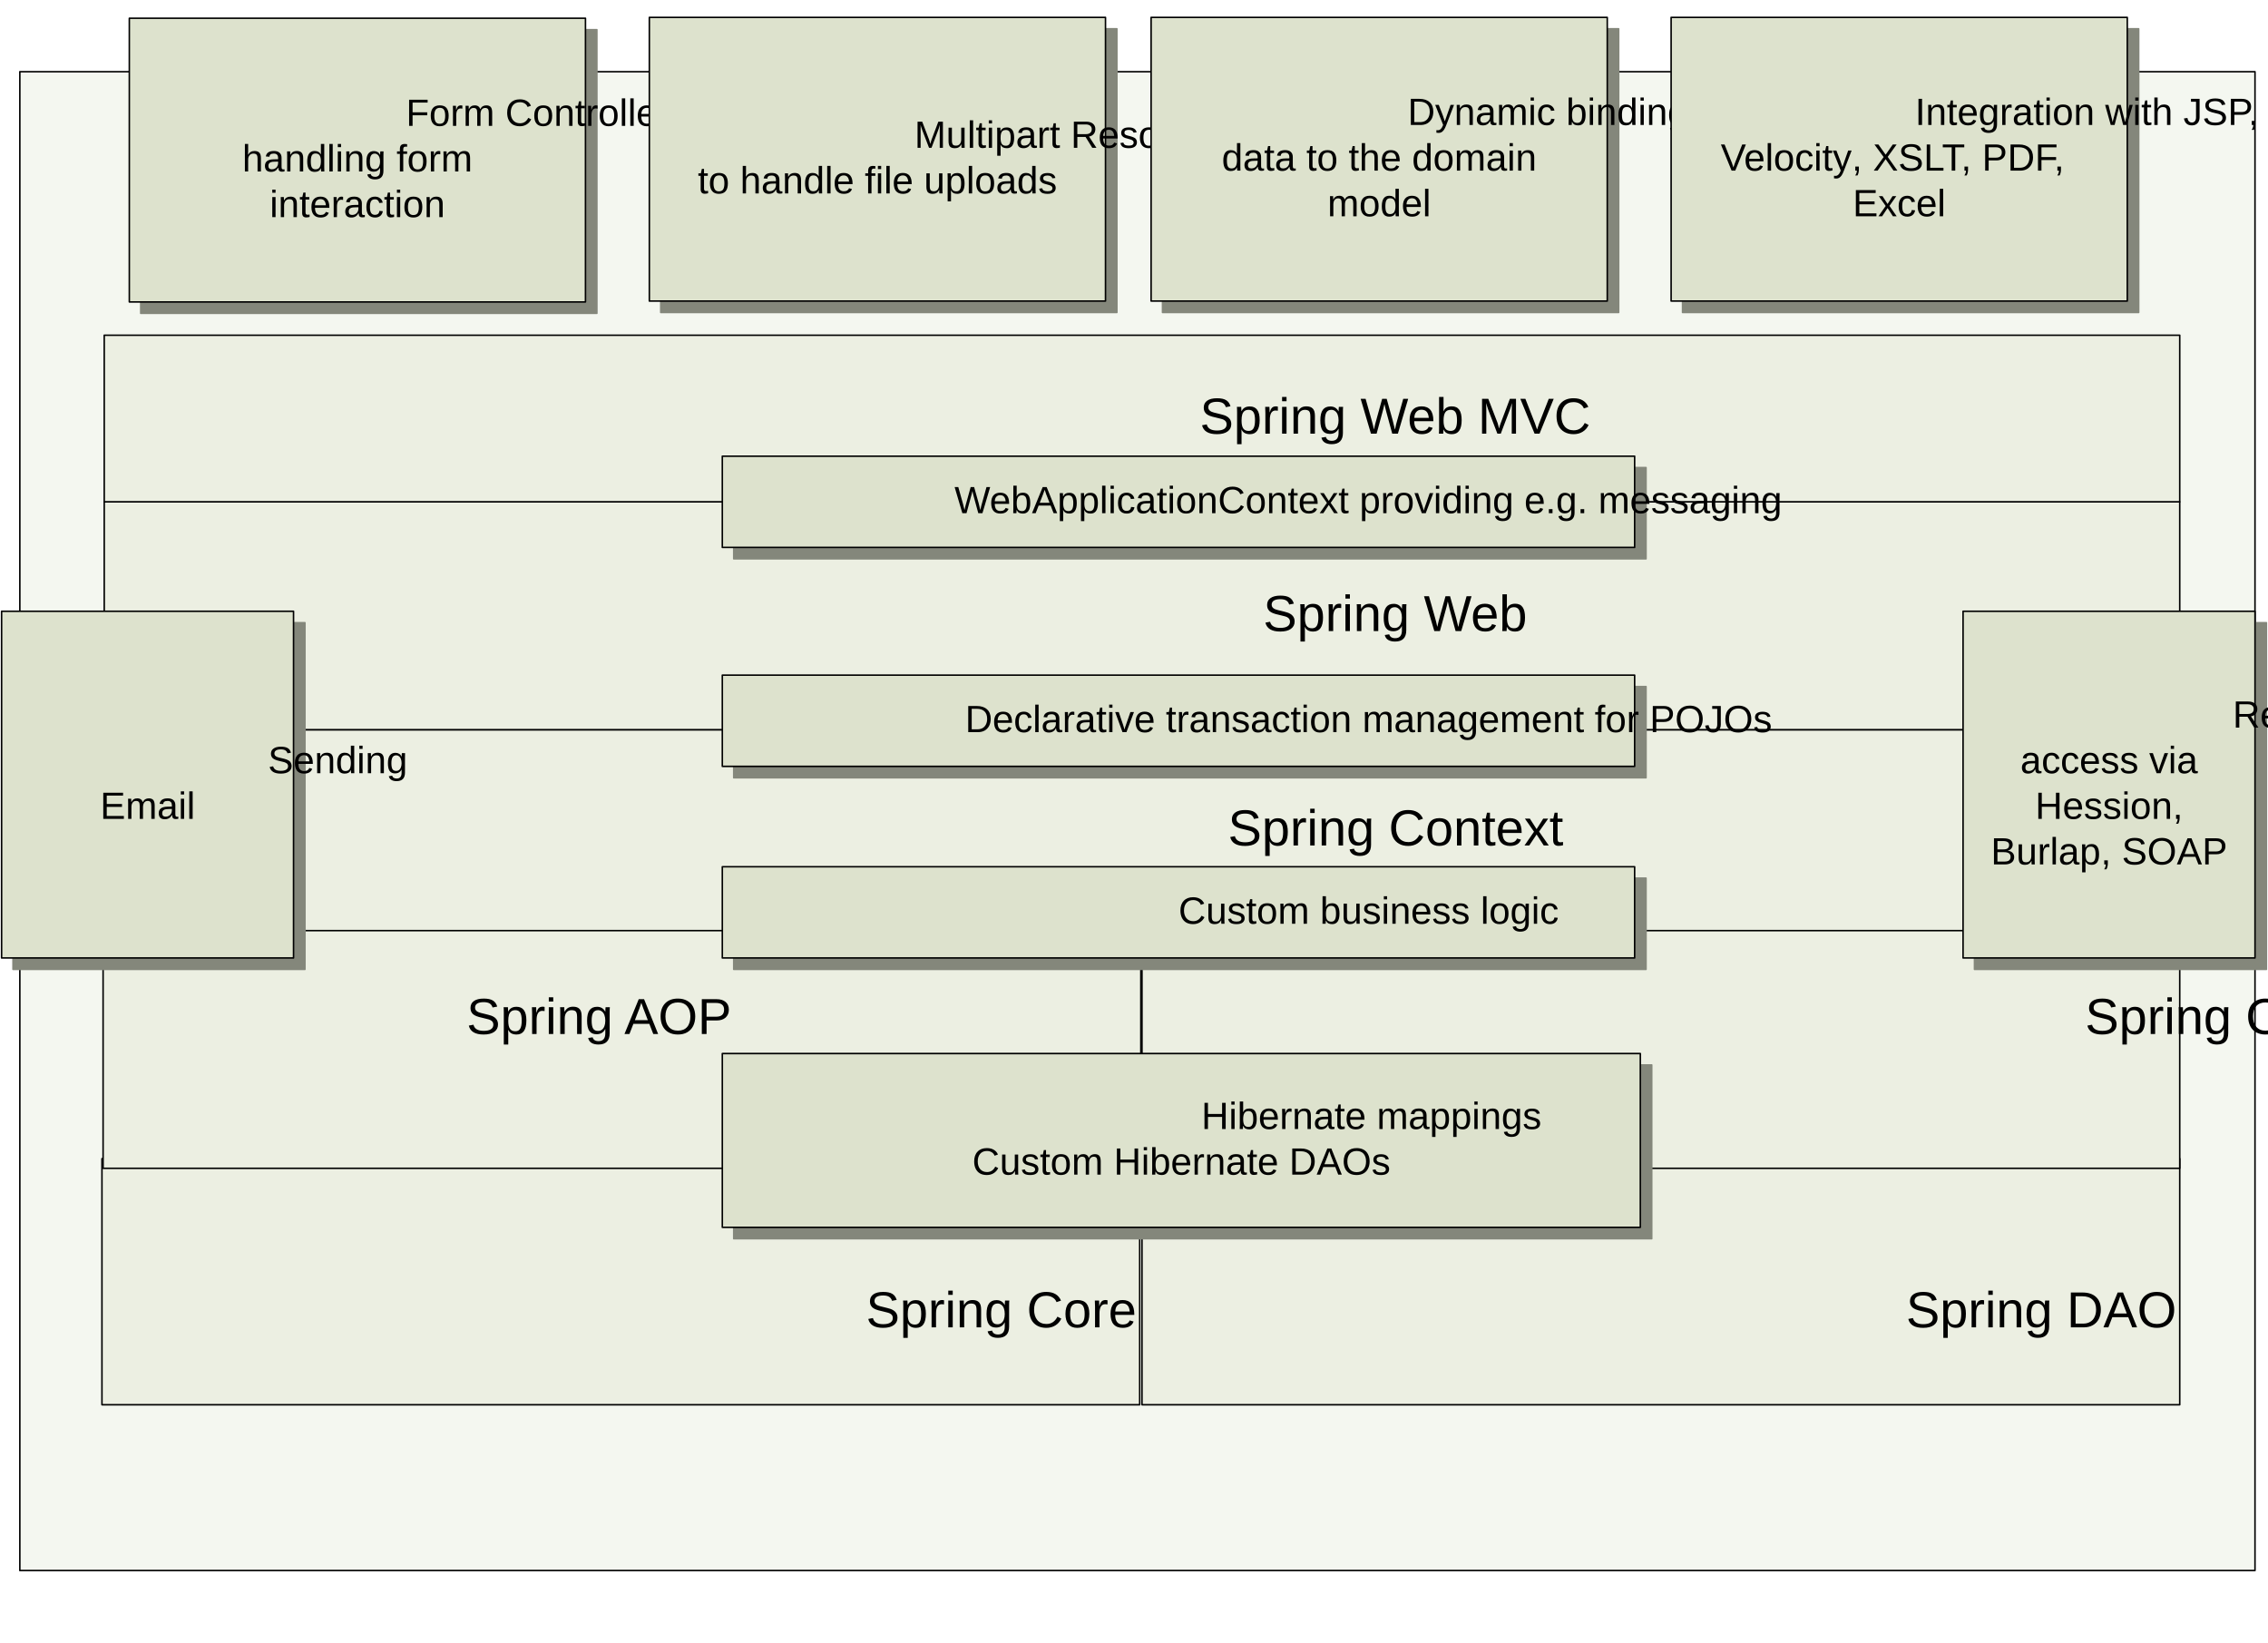
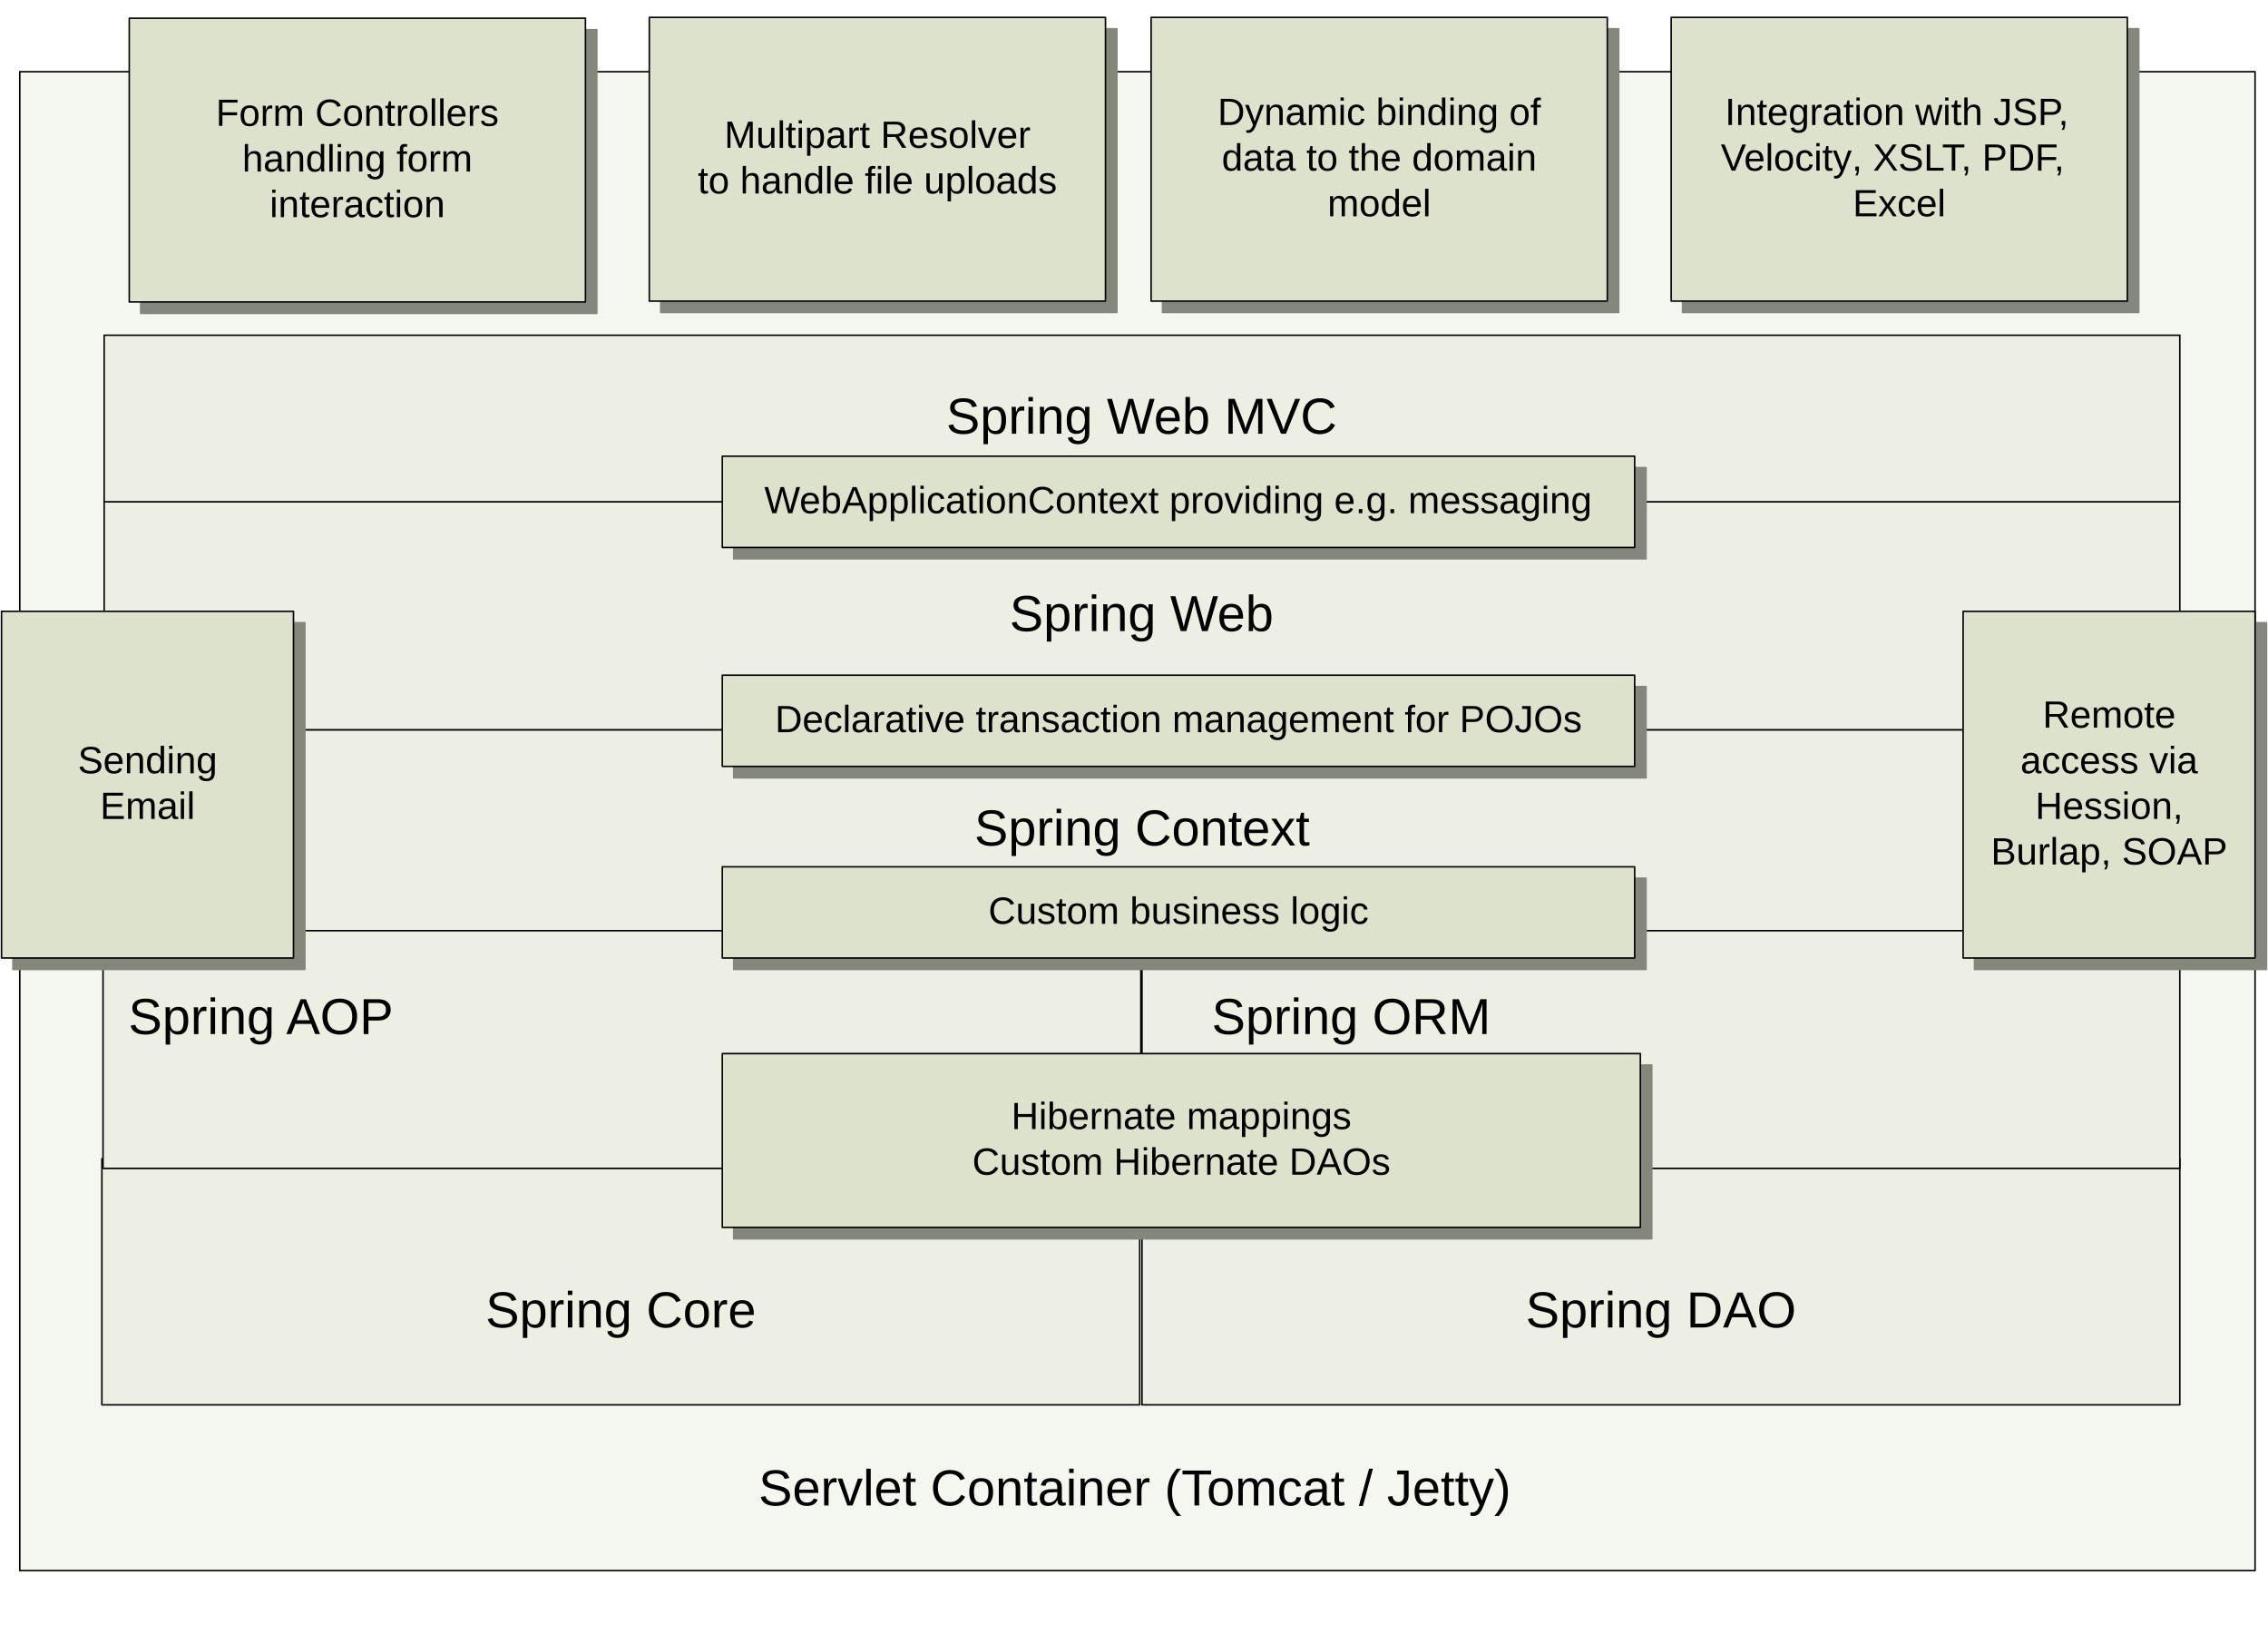
- <svg xmlns="http://www.w3.org/2000/svg" xmlns:ns1="http://schemas.microsoft.com/visio/2003/SVGExtensions/" width="4.972in" height="3.6in" viewBox="0 0 357.96 259.199" xml:space="preserve" color-interpolation-filters="sRGB" class="st9">
-   <ns1:documentProperties ns1:langID="1033" ns1:viewMarkup="false" />
-   <style type="text/css">
- 	
- 		.st1 {fill:#f4f7f0;stroke:#000000;stroke-linecap:round;stroke-linejoin:round;stroke-width:0.24}
- 		.st2 {fill:#000000;font-family:Arial;font-size:0.667em}
- 		.st3 {fill:#ecefe2;stroke:#000000;stroke-linecap:round;stroke-linejoin:round;stroke-width:0.24}
- 		.st4 {visibility:visible}
- 		.st5 {fill:#84877b;stroke:#84877b;stroke-linecap:round;stroke-linejoin:round;stroke-width:0.24}
- 		.st6 {fill:#dde2cd;stroke:#000000;stroke-linecap:round;stroke-linejoin:round;stroke-width:0.24}
- 		.st7 {fill:#000000;font-family:Arial;font-size:0.5em}
- 		.st8 {font-size:1em}
- 		.st9 {fill:none;fill-rule:evenodd;font-size:12;overflow:visible;stroke-linecap:square;stroke-miterlimit:3}
- 	
- 	</style>
-   <g ns1:mID="0" ns1:index="1" ns1:groupContext="foregroundPage">
-     <ns1:pageProperties ns1:drawingScale="1" ns1:pageScale="1" ns1:drawingUnits="0" ns1:shadowOffsetX="9" ns1:shadowOffsetY="-9" />
-     <g id="shape1-1" ns1:mID="1" ns1:groupContext="shape" transform="translate(3.12,-11.3134)">
-       <ns1:userDefs>
-         <ns1:ud ns1:nameU="visVersion" ns1:val="VT0(11):26" />
-       </ns1:userDefs>
-       <ns1:textBlock ns1:margins="rect(4,4,4,4)" />
-       <ns1:textRect cx="176.4" cy="140.913" width="352.8" height="236.571" />
-       <rect x="0" y="22.627" width="352.8" height="236.571" class="st1" />
-       <text x="116.6" y="248.91" class="st2" ns1:langID="1033">
-         <ns1:paragraph ns1:horizAlign="1" />
-         <ns1:tabList />
-         <ns1:newlineChar />
-         <ns1:newlineChar />
-         <ns1:newlineChar />
-         <ns1:newlineChar />
-         <ns1:newlineChar />
-         <ns1:newlineChar />
-         <ns1:newlineChar />
-         <ns1:newlineChar />
-         <ns1:newlineChar />
-         <ns1:newlineChar />
-         <ns1:newlineChar />
-         <ns1:newlineChar />
-         <ns1:newlineChar />
-         <ns1:newlineChar />
-         <ns1:newlineChar />
-         <ns1:newlineChar />
-         <ns1:newlineChar />
-         <ns1:newlineChar />
-         <ns1:newlineChar />
-         <ns1:newlineChar />
-         <ns1:newlineChar />
-         <ns1:newlineChar />
-         <ns1:newlineChar />
-         <ns1:newlineChar />Servlet Container (Tomcat / Jetty)<ns1:newlineChar />
-         <ns1:newlineChar />
+ <svg xmlns="http://www.w3.org/2000/svg" width="477.28" height="345.598" class="st9" color-interpolation-filters="sRGB" viewBox="0 0 357.96 259.199" xml:space="preserve">
+   <style type="text/css">.st1{fill:#f4f7f0;stroke:#000;stroke-linecap:round;stroke-linejoin:round;stroke-width:.24}.st2{fill:#000;font-family:Arial;font-size:.667em}.st3{fill:#ecefe2;stroke:#000;stroke-linecap:round;stroke-linejoin:round;stroke-width:.24}.st4{visibility:visible}.st5,.st6{fill:#84877b;stroke:#84877b;stroke-linecap:round;stroke-linejoin:round;stroke-width:.24}.st6{fill:#dde2cd;stroke:#000}.st7{fill:#000;font-family:Arial;font-size:.5em}.st8{font-size:1em}.st9{fill:none;fill-rule:evenodd;font-size:12;overflow:visible;stroke-linecap:square;stroke-miterlimit:3}</style>
+   <g>
+     <g id="shape1-1" transform="translate(3.12,-11.3134)">
+       <rect width="352.8" height="236.571" x="0" y="22.627" class="st1" />
+       <text x="116.6" y="248.91" class="st2">Servlet Container (Tomcat / Jetty)</text>
+     </g>
+     <g id="shape2-4" transform="translate(16.08,-37.4777)">
+       <rect width="163.8" height="38.841" x="0" y="220.357" class="st3" />
+       <text x="60.56" y="246.98" class="st2">Spring Core</text>
+     </g>
+     <g id="shape3-7" transform="translate(180.24,-37.4777)">
+       <rect width="163.8" height="38.841" x="0" y="220.357" class="st3" />
+       <text x="60.56" y="246.98" class="st2">Spring DAO</text>
+     </g>
+     <g id="shape4-10" transform="translate(180.24,-74.7955)">
+       <rect width="163.8" height="37.607" x="0" y="221.591" class="st3" />
+       <text x="11" y="238" class="st2">Spring ORM</text>
+     </g>
+     <g id="shape5-13" transform="translate(16.44,-143.999)">
+       <rect width="327.6" height="36" x="0" y="223.199" class="st3" />
+       <text x="142.9" y="243.6" class="st2">Spring Web</text>
+     </g>
+     <g id="shape7-16" transform="translate(16.26,-74.7955)">
+       <rect width="163.8" height="37.607" x="0" y="221.591" class="st3" />
+       <text x="4" y="238" class="st2">Spring AOP</text>
+     </g>
+     <g id="shape9-19" transform="translate(114,-65.4848)">
+       <g id="shadow9-20" class="st4" transform="matrix(1,0,0,1,1.8,1.8)">
+         <rect width="144.9" height="27.429" x="0" y="231.77" class="st5" />
+       </g>
+       <rect width="144.9" height="27.429" x="0" y="231.77" class="st6" />
+       <text x="45.6" y="243.68" class="st7">Hibernate mappings<tspan x="39.44" class="st8" dy="1.2em">Custom Hibernate DAOs</tspan>
      </text>
    </g>
-     <g id="shape2-4" ns1:mID="2" ns1:groupContext="shape" transform="translate(16.08,-37.4777)">
-       <ns1:userDefs>
-         <ns1:ud ns1:nameU="visVersion" ns1:val="VT0(11):26" />
-       </ns1:userDefs>
-       <ns1:textBlock ns1:margins="rect(4,4,4,4)" />
-       <ns1:textRect cx="81.9" cy="239.778" width="163.8" height="38.841" />
-       <rect x="0" y="220.357" width="163.8" height="38.841" class="st3" />
-       <text x="60.56" y="246.98" class="st2" ns1:langID="1033">
-         <ns1:paragraph ns1:horizAlign="1" />
-         <ns1:tabList />
-         <ns1:newlineChar />Spring Core</text>
+     <g id="shape10-25" transform="translate(16.44,-179.999)">
+       <rect width="327.6" height="26.293" x="0" y="232.906" class="st3" />
+       <text x="132.9" y="248.45" class="st2">Spring Web MVC</text>
    </g>
-     <g id="shape3-7" ns1:mID="3" ns1:groupContext="shape" transform="translate(180.24,-37.4777)">
-       <ns1:userDefs>
-         <ns1:ud ns1:nameU="visVersion" ns1:val="VT0(11):26" />
-       </ns1:userDefs>
-       <ns1:textBlock ns1:margins="rect(4,4,4,4)" />
-       <ns1:textRect cx="81.9" cy="239.778" width="163.81" height="38.841" />
-       <rect x="0" y="220.357" width="163.8" height="38.841" class="st3" />
-       <text x="60.56" y="246.98" class="st2" ns1:langID="1033">
-         <ns1:paragraph ns1:horizAlign="1" />
-         <ns1:tabList />
-         <ns1:newlineChar />Spring DAO</text>
-     </g>
-     <g id="shape4-10" ns1:mID="4" ns1:groupContext="shape" transform="translate(180.24,-74.7955)">
-       <ns1:userDefs>
-         <ns1:ud ns1:nameU="visVersion" ns1:val="VT0(11):26" />
-       </ns1:userDefs>
-       <ns1:textBlock ns1:margins="rect(4,4,4,4)" />
-       <ns1:textRect cx="81.9" cy="240.395" width="163.8" height="37.607" />
-       <rect x="0" y="221.591" width="163.8" height="37.607" class="st3" />
-       <text x="11" y="238" class="st2" ns1:langID="1033">
-         <ns1:paragraph ns1:horizAlign="1" />
-         <ns1:tabList />                                            Spring ORM                          <ns1:newlineChar />
+     <g id="shape6-28" transform="translate(20.4,-211.542)">
+       <g id="shadow6-29" class="st4" transform="matrix(1,0,0,1,1.8,1.8)">
+         <rect width="72" height="44.777" x="0" y="214.421" class="st5" />
+       </g>
+       <rect width="72" height="44.777" x="0" y="214.421" class="st6" />
+       <text x="13.66" y="231.41" class="st7">Form Controllers <tspan x="17.82" class="st8" dy="1.2em">handling form </tspan>
+         <tspan x="22.16" class="st8" dy="1.2em">interaction</tspan>
      </text>
    </g>
-     <g id="shape5-13" ns1:mID="5" ns1:groupContext="shape" transform="translate(16.44,-143.999)">
-       <ns1:userDefs>
-         <ns1:ud ns1:nameU="visVersion" ns1:val="VT0(11):26" />
-       </ns1:userDefs>
-       <ns1:textBlock ns1:margins="rect(4,4,4,4)" />
-       <ns1:textRect cx="163.8" cy="241.199" width="327.6" height="36" />
-       <rect x="0" y="223.199" width="327.6" height="36" class="st3" />
-       <text x="142.9" y="243.6" class="st2" ns1:langID="1033">
-         <ns1:paragraph ns1:horizAlign="1" />
-         <ns1:tabList />Spring Web</text>
-     </g>
-     <g id="shape7-16" ns1:mID="7" ns1:groupContext="shape" transform="translate(16.26,-74.7955)">
-       <ns1:userDefs>
-         <ns1:ud ns1:nameU="visVersion" ns1:val="VT0(11):26" />
-       </ns1:userDefs>
-       <ns1:textBlock ns1:margins="rect(4,4,4,4)" />
-       <ns1:textRect cx="81.9" cy="240.395" width="163.8" height="37.607" />
-       <rect x="0" y="221.591" width="163.8" height="37.607" class="st3" />
-       <text x="4" y="238" class="st2" ns1:langID="1033">
-         <ns1:paragraph />
-         <ns1:tabList />      Spring AOP<ns1:newlineChar />
+     <g id="shape11-35" transform="translate(102.48,-211.679)">
+       <g id="shadow11-36" class="st4" transform="matrix(1,0,0,1,1.8,1.8)">
+         <rect width="72" height="44.777" x="0" y="214.421" class="st5" />
+       </g>
+       <rect width="72" height="44.777" x="0" y="214.421" class="st6" />
+       <text x="11.83" y="235.01" class="st7">Multipart Resolver<tspan x="7.65" class="st8" dy="1.2em">to handle file uploads</tspan>
      </text>
    </g>
-     <g id="shape9-19" ns1:mID="9" ns1:groupContext="shape" transform="translate(114,-65.4848)">
-       <ns1:userDefs>
-         <ns1:ud ns1:nameU="visVersion" ns1:val="VT0(11):26" />
-       </ns1:userDefs>
-       <ns1:textBlock ns1:margins="rect(4,4,4,4)" />
-       <ns1:textRect cx="72.45" cy="245.484" width="144.91" height="27.429" />
-       <g id="shadow9-20" ns1:groupContext="shadow" ns1:shadowOffsetX="1.8" ns1:shadowOffsetY="-1.8" ns1:shadowType="1" transform="matrix(1,0,0,1,1.8,1.8)" class="st4">
-         <rect x="0" y="231.77" width="144.9" height="27.429" class="st5" />
+     <g id="shape12-41" transform="translate(181.68,-211.679)">
+       <g id="shadow12-42" class="st4" transform="matrix(1,0,0,1,1.8,1.8)">
+         <rect width="72" height="44.777" x="0" y="214.421" class="st5" />
      </g>
-       <rect x="0" y="231.77" width="144.9" height="27.429" class="st6" />
-       <text x="45.6" y="243.68" class="st7" ns1:langID="1033">
-         <ns1:paragraph ns1:horizAlign="1" />
-         <ns1:tabList />Hibernate mappings<ns1:newlineChar />
-         <tspan x="39.44" dy="1.2em" class="st8">Custom Hibernate DAOs</tspan>
+       <rect width="72" height="44.777" x="0" y="214.421" class="st6" />
+       <text x="10.49" y="231.41" class="st7">Dynamic binding of <tspan x="11.15" class="st8" dy="1.2em">data to the domain </tspan>
+         <tspan x="27.83" class="st8" dy="1.2em">model</tspan>
      </text>
    </g>
-     <g id="shape10-25" ns1:mID="10" ns1:groupContext="shape" transform="translate(16.44,-179.999)">
-       <ns1:userDefs>
-         <ns1:ud ns1:nameU="visVersion" ns1:val="VT0(11):26" />
-       </ns1:userDefs>
-       <ns1:textBlock ns1:margins="rect(4,4,4,4)" />
-       <ns1:textRect cx="163.8" cy="246.052" width="327.6" height="26.293" />
-       <rect x="0" y="232.906" width="327.6" height="26.293" class="st3" />
-       <text x="132.9" y="248.45" class="st2" ns1:langID="1033">
-         <ns1:paragraph ns1:horizAlign="1" />
-         <ns1:tabList />Spring Web MVC</text>
-     </g>
-     <g id="shape6-28" ns1:mID="6" ns1:groupContext="shape" transform="translate(20.4,-211.542)">
-       <ns1:userDefs>
-         <ns1:ud ns1:nameU="visVersion" ns1:val="VT0(11):26" />
-       </ns1:userDefs>
-       <ns1:textBlock ns1:margins="rect(4,4,4,4)" />
-       <ns1:textRect cx="36" cy="236.81" width="72" height="44.777" />
-       <g id="shadow6-29" ns1:groupContext="shadow" ns1:shadowOffsetX="1.8" ns1:shadowOffsetY="-1.8" ns1:shadowType="1" transform="matrix(1,0,0,1,1.8,1.8)" class="st4">
-         <rect x="0" y="214.421" width="72" height="44.777" class="st5" />
+     <g id="shape13-48" transform="translate(263.76,-211.679)">
+       <g id="shadow13-49" class="st4" transform="matrix(1,0,0,1,1.8,1.8)">
+         <rect width="72" height="44.777" x="0" y="214.421" class="st5" />
      </g>
-       <rect x="0" y="214.421" width="72" height="44.777" class="st6" />
-       <text x="13.66" y="231.41" class="st7" ns1:langID="1033">
-         <ns1:paragraph ns1:horizAlign="1" />
-         <ns1:tabList />Form Controllers <tspan x="17.82" dy="1.2em" class="st8">handling form </tspan>
-         <tspan x="22.16" dy="1.2em" class="st8">interaction</tspan>
+       <rect width="72" height="44.777" x="0" y="214.421" class="st6" />
+       <text x="8.49" y="231.41" class="st7">Integration with JSP, <tspan x="7.83" class="st8" dy="1.2em">Velocity</tspan>, XSLT, PDF, <tspan x="28.66" class="st8" dy="1.2em">Excel</tspan>
      </text>
    </g>
-     <g id="shape11-35" ns1:mID="11" ns1:groupContext="shape" transform="translate(102.48,-211.679)">
-       <ns1:userDefs>
-         <ns1:ud ns1:nameU="visVersion" ns1:val="VT0(11):26" />
-       </ns1:userDefs>
-       <ns1:textBlock ns1:margins="rect(4,4,4,4)" />
-       <ns1:textRect cx="36" cy="236.81" width="72" height="44.777" />
-       <g id="shadow11-36" ns1:groupContext="shadow" ns1:shadowOffsetX="1.8" ns1:shadowOffsetY="-1.8" ns1:shadowType="1" transform="matrix(1,0,0,1,1.8,1.8)" class="st4">
-         <rect x="0" y="214.421" width="72" height="44.777" class="st5" />
+     <g id="shape15-55" transform="translate(16.44,-112.319)">
+       <rect width="327.6" height="31.68" x="0" y="227.519" class="st3" />
+       <text x="137.34" y="245.76" class="st2">Spring Context</text>
+     </g>
+     <g id="shape8-58" transform="translate(114,-138.239)">
+       <g id="shadow8-59" class="st4" transform="matrix(1,0,0,1,1.8,1.8)">
+         <rect width="144" height="14.4" x="0" y="244.799" class="st5" />
      </g>
-       <rect x="0" y="214.421" width="72" height="44.777" class="st6" />
-       <text x="11.83" y="235.01" class="st7" ns1:langID="1033">
-         <ns1:paragraph ns1:horizAlign="1" />
-         <ns1:tabList />Multipart Resolver<ns1:newlineChar />
-         <tspan x="7.65" dy="1.2em" class="st8">to handle file uploads</tspan>
+       <rect width="144" height="14.4" x="0" y="244.799" class="st6" />
+       <text x="8.31" y="253.8" class="st7">Declarative transaction management for POJOs</text>
+     </g>
+     <g id="shape14-63" transform="translate(114,-107.999)">
+       <g id="shadow14-64" class="st4" transform="matrix(1,0,0,1,1.8,1.8)">
+         <rect width="144" height="14.4" x="0" y="244.799" class="st5" />
+       </g>
+       <rect width="144" height="14.4" x="0" y="244.799" class="st6" />
+       <text x="41.99" y="253.8" class="st7">Custom business logic</text>
+     </g>
+     <g id="shape16-68" transform="translate(0.24,-107.999)">
+       <g id="shadow16-69" class="st4" transform="matrix(1,0,0,1,1.8,1.8)">
+         <rect width="46.08" height="54.72" x="0" y="204.479" class="st5" />
+       </g>
+       <rect width="46.08" height="54.72" x="0" y="204.479" class="st6" />
+       <text x="12.04" y="230.04" class="st7">Sending <tspan x="15.55" class="st8" dy="1.2em">Email</tspan>
      </text>
    </g>
-     <g id="shape12-41" ns1:mID="12" ns1:groupContext="shape" transform="translate(181.68,-211.679)">
-       <ns1:userDefs>
-         <ns1:ud ns1:nameU="visVersion" ns1:val="VT0(11):26" />
-       </ns1:userDefs>
-       <ns1:textBlock ns1:margins="rect(4,4,4,4)" />
-       <ns1:textRect cx="36" cy="236.81" width="72" height="44.777" />
-       <g id="shadow12-42" ns1:groupContext="shadow" ns1:shadowOffsetX="1.8" ns1:shadowOffsetY="-1.8" ns1:shadowType="1" transform="matrix(1,0,0,1,1.8,1.8)" class="st4">
-         <rect x="0" y="214.421" width="72" height="44.777" class="st5" />
+     <g id="shape17-74" transform="translate(309.84,-107.999)">
+       <g id="shadow17-75" class="st4" transform="matrix(1,0,0,1,1.8,1.8)">
+         <rect width="46.08" height="54.72" x="0" y="204.479" class="st5" />
      </g>
-       <rect x="0" y="214.421" width="72" height="44.777" class="st6" />
-       <text x="10.49" y="231.41" class="st7" ns1:langID="1033">
-         <ns1:paragraph ns1:horizAlign="1" />
-         <ns1:tabList />Dynamic binding of <tspan x="11.15" dy="1.2em" class="st8">data to the domain </tspan>
-         <tspan x="27.83" dy="1.2em" class="st8">model</tspan>
-       </text>
+       <rect width="46.08" height="54.72" x="0" y="204.479" class="st6" />
+       <text x="12.55" y="222.84" class="st7">Remote <tspan x="9.04" class="st8" dy="1.2em">access via</tspan>
+         <tspan x="11.38" class="st8" dy="1.2em">Hession</tspan>, <tspan x="4.38" class="st8" dy="1.2em">Burlap</tspan>, SOAP</text>
    </g>
-     <g id="shape13-48" ns1:mID="13" ns1:groupContext="shape" transform="translate(263.76,-211.679)">
-       <ns1:userDefs>
-         <ns1:ud ns1:nameU="visVersion" ns1:val="VT0(11):26" />
-       </ns1:userDefs>
-       <ns1:textBlock ns1:margins="rect(4,4,4,4)" />
-       <ns1:textRect cx="36" cy="236.81" width="72" height="44.777" />
-       <g id="shadow13-49" ns1:groupContext="shadow" ns1:shadowOffsetX="1.8" ns1:shadowOffsetY="-1.8" ns1:shadowType="1" transform="matrix(1,0,0,1,1.8,1.8)" class="st4">
-         <rect x="0" y="214.421" width="72" height="44.777" class="st5" />
+     <g id="shape18-82" transform="translate(114,-172.799)">
+       <g id="shadow18-83" class="st4" transform="matrix(1,0,0,1,1.8,1.8)">
+         <rect width="144" height="14.4" x="0" y="244.799" class="st5" />
      </g>
-       <rect x="0" y="214.421" width="72" height="44.777" class="st6" />
-       <text x="8.49" y="231.41" class="st7" ns1:langID="1033">
-         <ns1:paragraph ns1:horizAlign="1" />
-         <ns1:tabList />Integration with JSP, <tspan x="7.83" dy="1.2em" class="st8">Velocity</tspan>, XSLT, PDF, <tspan x="28.66" dy="1.2em" class="st8">Excel</tspan>
-       </text>
-     </g>
-     <g id="shape15-55" ns1:mID="15" ns1:groupContext="shape" transform="translate(16.44,-112.319)">
-       <ns1:userDefs>
-         <ns1:ud ns1:nameU="visVersion" ns1:val="VT0(11):26" />
-       </ns1:userDefs>
-       <ns1:textBlock ns1:margins="rect(4,4,4,4)" />
-       <ns1:textRect cx="163.8" cy="243.359" width="327.6" height="31.68" />
-       <rect x="0" y="227.519" width="327.6" height="31.68" class="st3" />
-       <text x="137.34" y="245.76" class="st2" ns1:langID="1033">
-         <ns1:paragraph ns1:horizAlign="1" />
-         <ns1:tabList />Spring Context</text>
-     </g>
-     <g id="shape8-58" ns1:mID="8" ns1:groupContext="shape" transform="translate(114,-138.239)">
-       <ns1:userDefs>
-         <ns1:ud ns1:nameU="visVersion" ns1:val="VT0(11):26" />
-       </ns1:userDefs>
-       <ns1:textBlock ns1:margins="rect(4,4,4,4)" />
-       <ns1:textRect cx="72" cy="251.999" width="144" height="14.4" />
-       <g id="shadow8-59" ns1:groupContext="shadow" ns1:shadowOffsetX="1.8" ns1:shadowOffsetY="-1.8" ns1:shadowType="1" transform="matrix(1,0,0,1,1.8,1.8)" class="st4">
-         <rect x="0" y="244.799" width="144" height="14.4" class="st5" />
-       </g>
-       <rect x="0" y="244.799" width="144" height="14.4" class="st6" />
-       <text x="8.31" y="253.8" class="st7" ns1:langID="1033">
-         <ns1:paragraph ns1:horizAlign="1" />
-         <ns1:tabList />Declarative transaction management for POJOs</text>
-     </g>
-     <g id="shape14-63" ns1:mID="14" ns1:groupContext="shape" transform="translate(114,-107.999)">
-       <ns1:userDefs>
-         <ns1:ud ns1:nameU="visVersion" ns1:val="VT0(11):26" />
-       </ns1:userDefs>
-       <ns1:textBlock ns1:margins="rect(4,4,4,4)" />
-       <ns1:textRect cx="72" cy="251.999" width="144" height="14.4" />
-       <g id="shadow14-64" ns1:groupContext="shadow" ns1:shadowOffsetX="1.8" ns1:shadowOffsetY="-1.8" ns1:shadowType="1" transform="matrix(1,0,0,1,1.8,1.8)" class="st4">
-         <rect x="0" y="244.799" width="144" height="14.4" class="st5" />
-       </g>
-       <rect x="0" y="244.799" width="144" height="14.4" class="st6" />
-       <text x="41.99" y="253.8" class="st7" ns1:langID="1033">
-         <ns1:paragraph ns1:horizAlign="1" />
-         <ns1:tabList />Custom business logic</text>
-     </g>
-     <g id="shape16-68" ns1:mID="16" ns1:groupContext="shape" transform="translate(0.24,-107.999)">
-       <ns1:userDefs>
-         <ns1:ud ns1:nameU="visVersion" ns1:val="VT0(11):26" />
-       </ns1:userDefs>
-       <ns1:textBlock ns1:margins="rect(4,4,4,4)" />
-       <ns1:textRect cx="23.04" cy="231.839" width="46.08" height="54.72" />
-       <g id="shadow16-69" ns1:groupContext="shadow" ns1:shadowOffsetX="1.8" ns1:shadowOffsetY="-1.8" ns1:shadowType="1" transform="matrix(1,0,0,1,1.8,1.8)" class="st4">
-         <rect x="0" y="204.479" width="46.08" height="54.72" class="st5" />
-       </g>
-       <rect x="0" y="204.479" width="46.08" height="54.72" class="st6" />
-       <text x="12.04" y="230.04" class="st7" ns1:langID="1033">
-         <ns1:paragraph ns1:horizAlign="1" />
-         <ns1:tabList />Sending <tspan x="15.55" dy="1.2em" class="st8">Email</tspan>
-       </text>
-     </g>
-     <g id="shape17-74" ns1:mID="17" ns1:groupContext="shape" transform="translate(309.84,-107.999)">
-       <ns1:userDefs>
-         <ns1:ud ns1:nameU="visVersion" ns1:val="VT0(11):26" />
-       </ns1:userDefs>
-       <ns1:textBlock ns1:margins="rect(4,4,4,4)" />
-       <ns1:textRect cx="23.04" cy="231.839" width="46.08" height="54.72" />
-       <g id="shadow17-75" ns1:groupContext="shadow" ns1:shadowOffsetX="1.8" ns1:shadowOffsetY="-1.8" ns1:shadowType="1" transform="matrix(1,0,0,1,1.8,1.8)" class="st4">
-         <rect x="0" y="204.479" width="46.08" height="54.72" class="st5" />
-       </g>
-       <rect x="0" y="204.479" width="46.08" height="54.72" class="st6" />
-       <text x="12.55" y="222.84" class="st7" ns1:langID="1033">
-         <ns1:paragraph ns1:horizAlign="1" />
-         <ns1:tabList />Remote <tspan x="9.04" dy="1.2em" class="st8">access via<ns1:newlineChar />
-         </tspan>
-         <tspan x="11.38" dy="1.2em" class="st8">Hession</tspan>, <tspan x="4.38" dy="1.2em" class="st8">Burlap</tspan>, SOAP</text>
-     </g>
-     <g id="shape18-82" ns1:mID="18" ns1:groupContext="shape" transform="translate(114,-172.799)">
-       <ns1:userDefs>
-         <ns1:ud ns1:nameU="visVersion" ns1:val="VT0(11):26" />
-       </ns1:userDefs>
-       <ns1:textBlock ns1:margins="rect(4,4,4,4)" />
-       <ns1:textRect cx="72" cy="251.999" width="144" height="14.4" />
-       <g id="shadow18-83" ns1:groupContext="shadow" ns1:shadowOffsetX="1.8" ns1:shadowOffsetY="-1.8" ns1:shadowType="1" transform="matrix(1,0,0,1,1.8,1.8)" class="st4">
-         <rect x="0" y="244.799" width="144" height="14.4" class="st5" />
-       </g>
-       <rect x="0" y="244.799" width="144" height="14.4" class="st6" />
-       <text x="6.63" y="253.8" class="st7" ns1:langID="1033">
-         <ns1:paragraph ns1:horizAlign="1" />
-         <ns1:tabList />WebApplicationContext providing e.g. messaging</text>
+       <rect width="144" height="14.4" x="0" y="244.799" class="st6" />
+       <text x="6.63" y="253.8" class="st7">WebApplicationContext providing e.g. messaging</text>
    </g>
  </g>
</svg>
